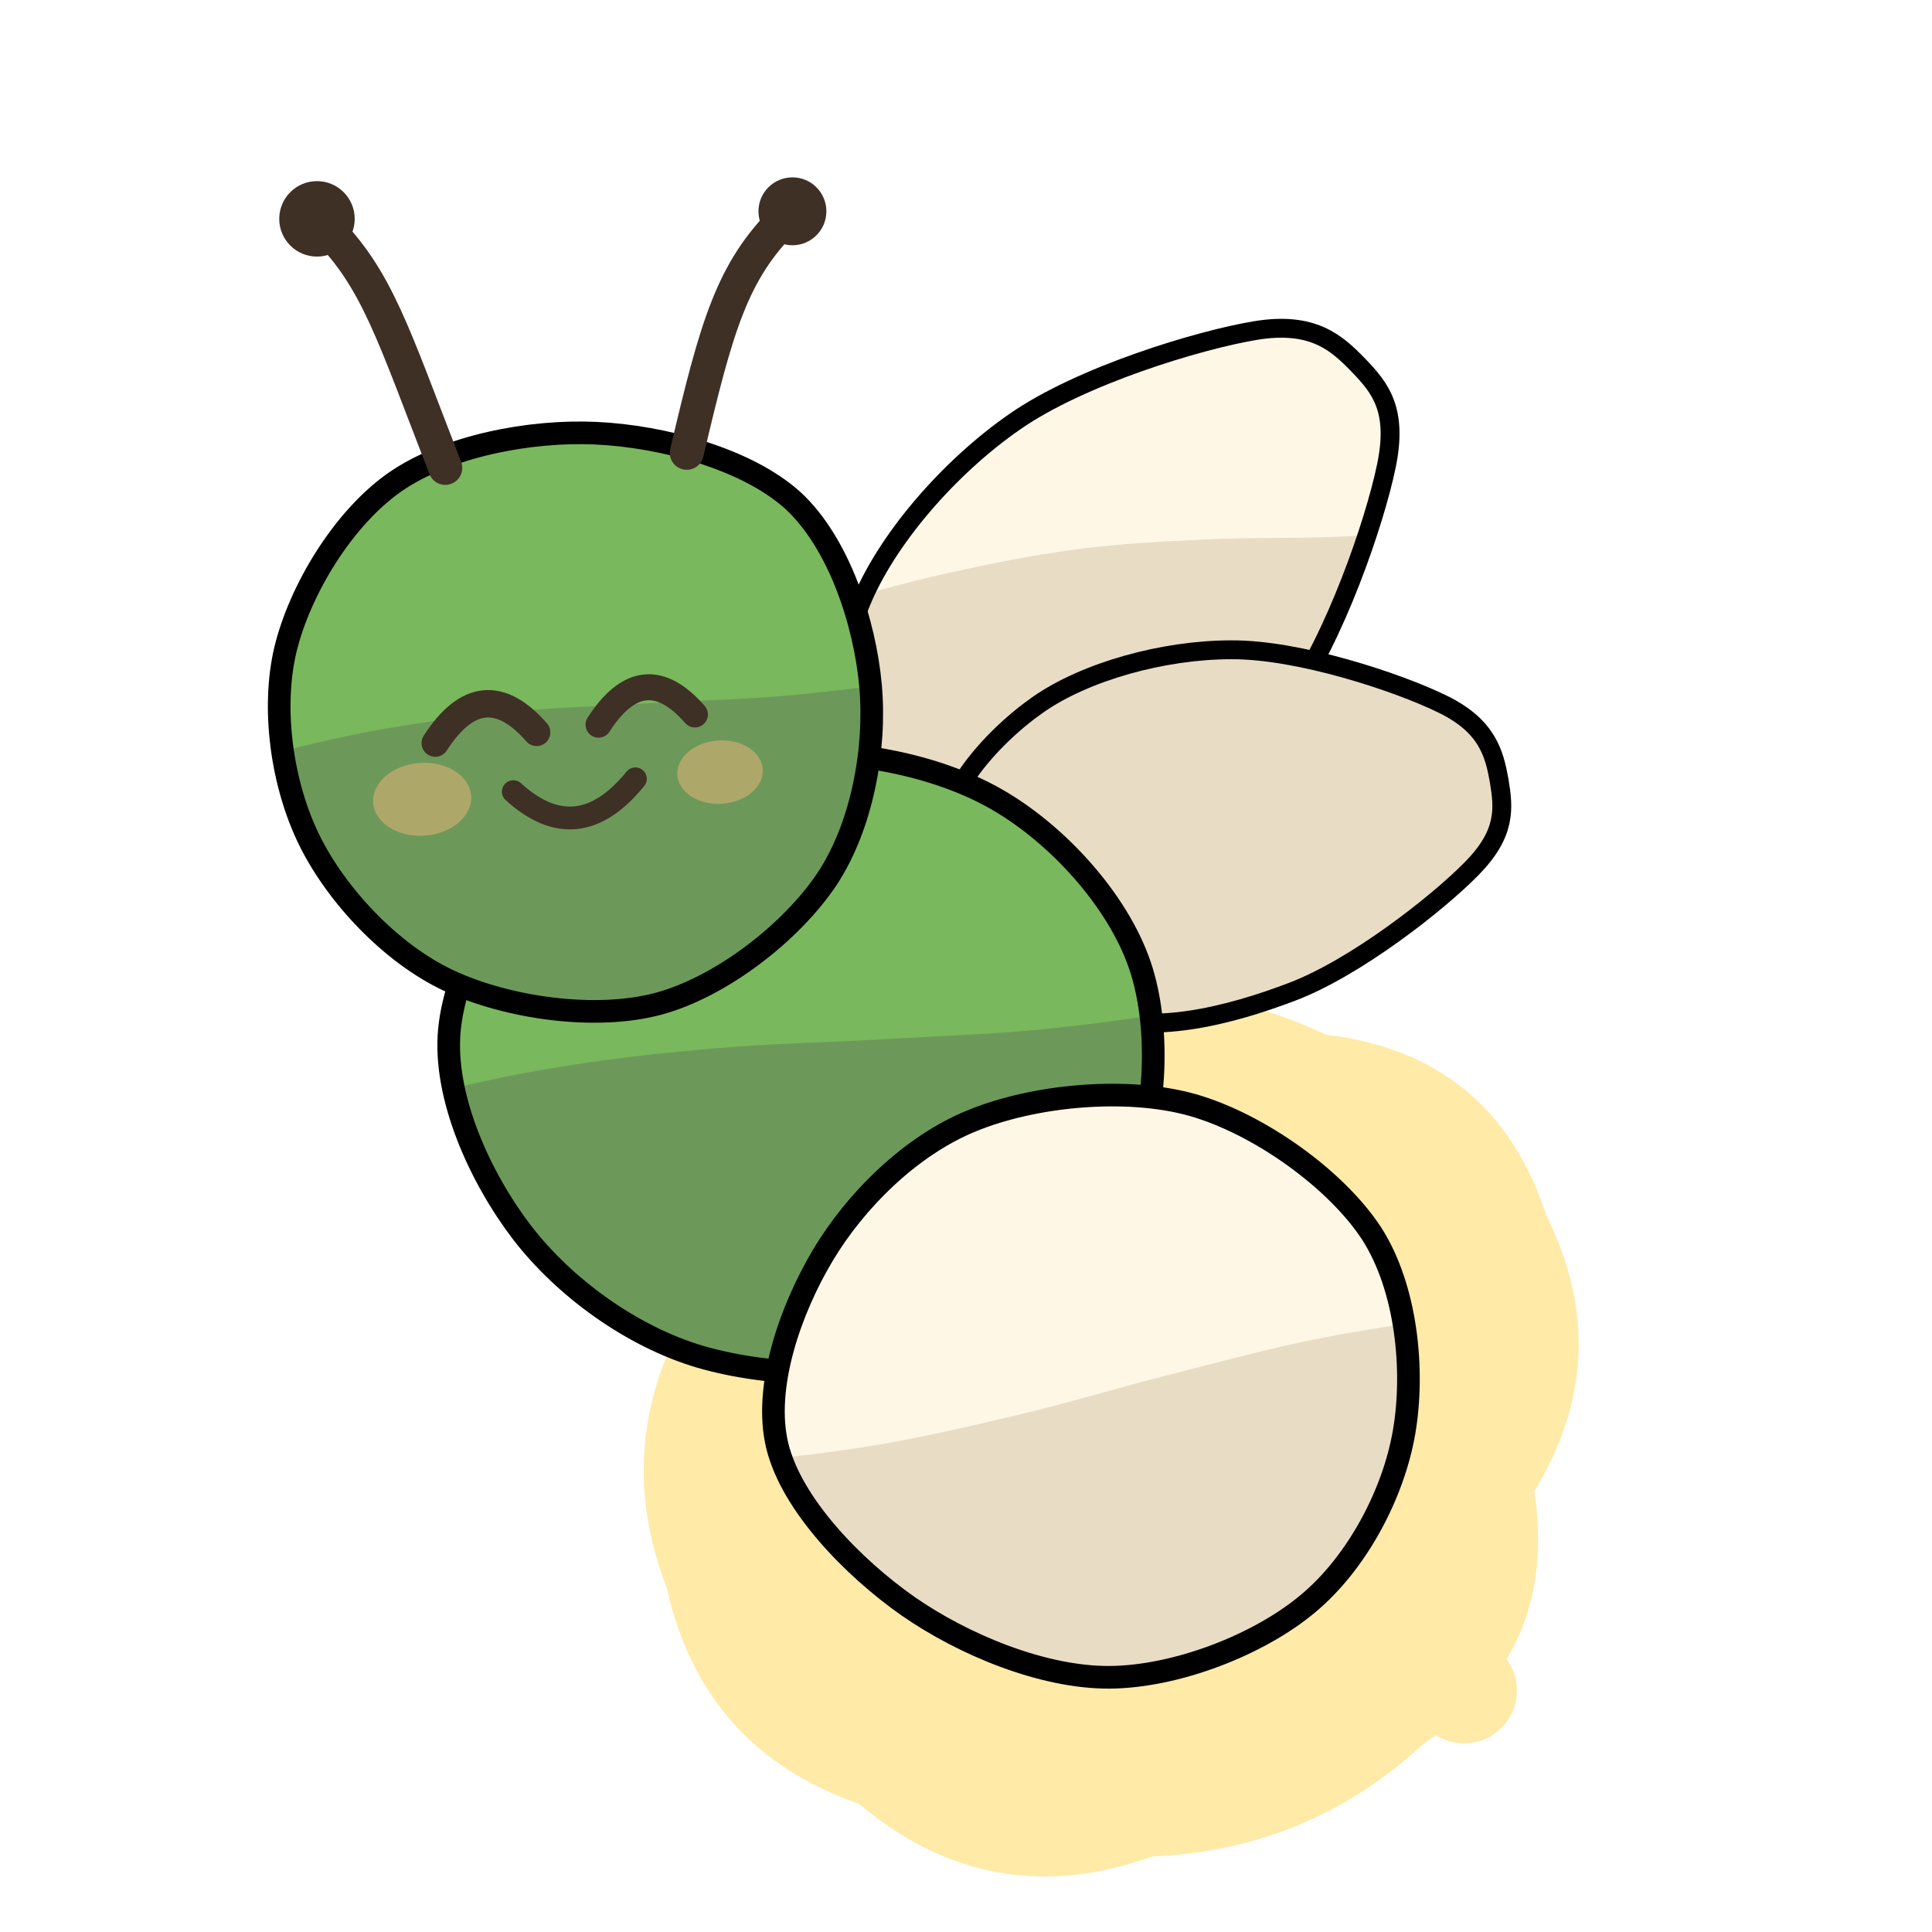
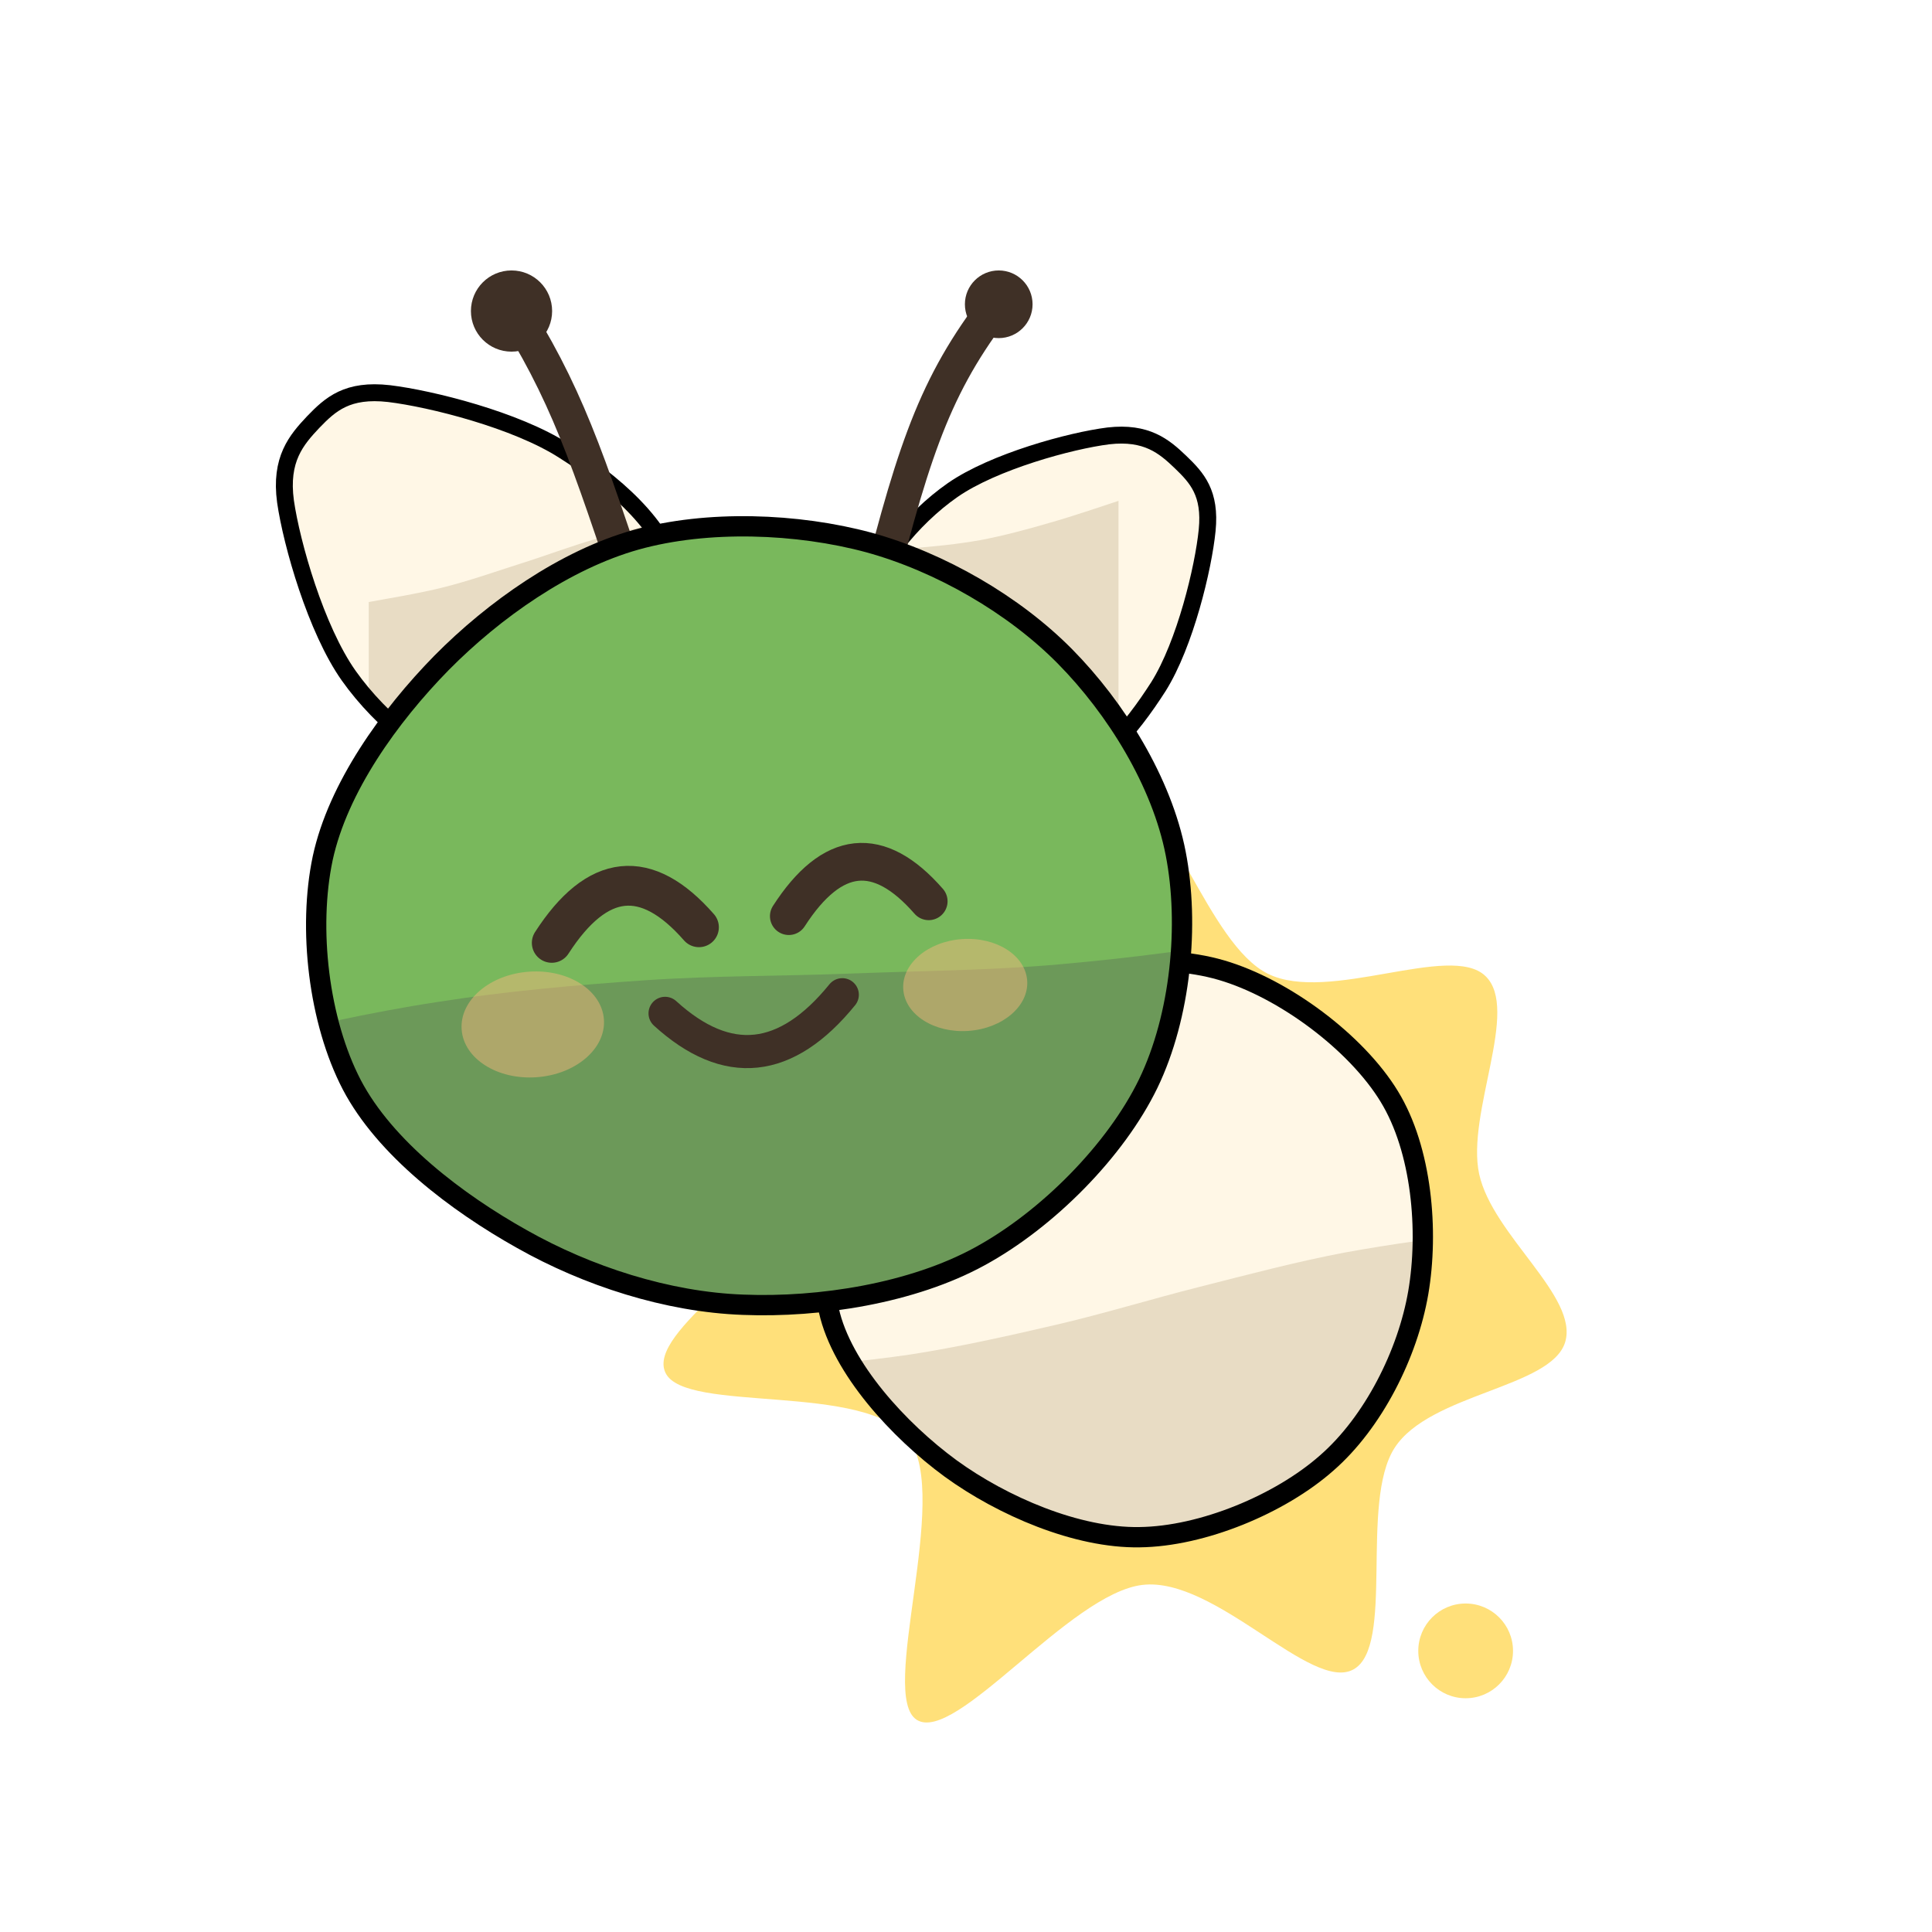
<svg xmlns="http://www.w3.org/2000/svg" width="512" height="512" viewBox="0 0 512 512">
  <defs>
    <clipPath id="k1">
-       <path d="M228.0,214.0 C217.2,202.7 221.1,177.2 228.0,160.1 C234.8,143.1 251.5,123.8 269.0,111.7 C286.4,99.6 317.6,90.1 332.7,87.6 C347.9,85.1 354.2,90.8 360.0,96.8 C365.8,102.8 370.5,108.6 367.4,123.5 C364.3,138.5 353.8,169.1 341.4,186.4 C328.9,203.8 311.7,223.1 292.9,227.7 C274.0,232.3 238.8,225.3 228.0,214.0 Z" />
+       <path d="M386.0,362.1 C382.9,380.2 372.7,400.5 358.9,412.5 C345.2,424.6 322.2,434.2 303.6,434.4 C285.1,434.7 263.1,425.2 247.8,414.1 C232.5,402.9 215.6,384.5 211.8,367.4 C208.0,350.3 215.8,327.4 224.9,311.5 C234.0,295.5 249.4,279.3 266.5,271.8 C283.7,264.4 309.3,261.4 327.8,266.8 C346.3,272.2 367.7,288.2 377.4,304.1 C387.1,319.9 389.1,344.0 386.0,362.1 Z" />
    </clipPath>
    <clipPath id="k2">
-       <path d="M250.0,226.0 C247.6,212.4 262.2,195.8 275.0,186.8 C287.7,177.9 308.4,172.2 326.3,172.2 C344.2,172.1 370.5,180.8 382.3,186.6 C394.2,192.4 396.0,199.7 397.3,206.9 C398.5,214.2 399.2,220.8 390.1,230.1 C381.0,239.4 359.3,256.4 342.5,262.8 C325.7,269.2 304.7,274.6 289.3,268.4 C273.9,262.3 252.4,239.6 250.0,226.0 Z" />
+       <path d="M154.0,206.0 C144.4,215.9 123.3,214.7 109.3,210.3 C95.3,205.9 79.6,193.5 69.9,179.8 C60.2,166.1 53.0,140.8 51.2,128.3 C49.5,115.8 54.4,110.1 59.4,104.8 C64.5,99.5 69.5,95.0 81.8,96.4 C94.2,97.9 119.4,104.2 133.5,113.3 C147.7,122.3 163.3,135.2 166.7,150.6 C170.1,166.1 163.6,196.1 154.0,206.0 Z" />
    </clipPath>
    <clipPath id="k3">
-       <path d="M302.6,257.4 C307.9,274.8 306.3,300.1 297.3,317.0 C288.3,333.9 267.2,351.6 248.6,358.7 C230.0,365.8 204.0,364.9 185.7,359.6 C167.3,354.2 149.5,341.1 138.4,326.7 C127.3,312.2 117.4,290.7 119.1,272.9 C120.8,255.1 134.1,231.9 148.9,219.7 C163.7,207.5 188.2,200.9 207.7,199.7 C227.2,198.6 249.8,203.1 265.6,212.7 C281.5,222.3 297.3,240.0 302.6,257.4 Z" />
+       <path d="M226.0,200.0 C216.9,191.3 217.8,172.3 221.5,159.8 C225.2,147.3 236.2,133.4 248.4,124.9 C260.5,116.5 283.2,110.3 294.4,108.9 C305.7,107.6 310.9,112.0 315.7,116.6 C320.6,121.3 324.7,125.8 323.6,136.8 C322.5,147.9 317.1,170.4 309.2,183.0 C301.2,195.5 289.9,209.4 276.0,212.2 C262.2,215.1 235.1,208.7 226.0,200.0 Z" />
    </clipPath>
    <clipPath id="k4">
-       <path d="M372.1,379.5 C369.3,395.9 359.6,414.2 346.6,425.0 C333.6,435.9 311.7,444.4 294.0,444.5 C276.4,444.6 255.4,435.9 240.7,425.7 C226.0,415.4 209.8,398.7 206.0,383.2 C202.2,367.6 209.5,347.0 218.1,332.6 C226.7,318.2 241.3,303.6 257.6,297.0 C273.9,290.3 298.3,287.9 315.9,292.8 C333.6,297.8 354.1,312.5 363.5,326.9 C372.8,341.4 374.9,363.2 372.1,379.5 Z" />
-     </clipPath>
-     <clipPath id="k5">
-       <path d="M230.7,181.7 C232.2,198.4 228.5,218.8 219.2,232.9 C209.8,247.0 191.2,261.5 174.5,266.0 C157.8,270.5 134.4,267.1 119.0,259.9 C103.6,252.7 89.2,237.3 82.0,222.7 C74.8,208.1 71.9,188.1 75.6,172.3 C79.4,156.4 90.9,137.4 104.6,127.8 C118.4,118.2 140.4,114.0 157.9,114.8 C175.5,115.6 198.0,121.6 210.2,132.7 C222.3,143.9 229.2,165.0 230.7,181.7 Z" />
+       <path d="M314.3,232.3 C318.4,253.3 315.8,280.4 306.2,300.3 C296.6,320.1 276.4,340.5 256.4,351.4 C236.5,362.3 209.1,366.6 186.5,365.7 C164.0,364.9 140.4,357.2 121.1,346.3 C101.8,335.5 80.6,319.4 70.8,300.7 C61.0,281.9 57.8,254.5 62.2,233.7 C66.7,212.9 81.9,191.7 97.3,176.0 C112.8,160.3 133.8,145.5 154.8,139.6 C175.9,133.7 202.5,134.7 223.6,140.4 C244.7,146.2 266.5,158.8 281.6,174.1 C296.7,189.4 310.2,211.2 314.3,232.3 Z" />
    </clipPath>
  </defs>
-   <path d="M280.1,264.1 Q317.3,258.1 351.4,274.2 Q395.9,279.5 409.8,322.1 Q428.4,359.5 406.6,395.2 Q413.2,437.9 377.3,462.1 Q346.8,490.3 305.3,492.0 Q262.4,507.4 227.6,478.0 Q186.2,463.6 176.7,420.8 Q162.5,384.2 181.3,349.6 Q172.9,307.9 206.2,281.4 Q239.0,255.2 280.1,264.1 Z" fill="#ffeaa8" />
-   <path d="M228.0,214.0 C217.2,202.7 221.1,177.2 228.0,160.1 C234.8,143.1 251.5,123.8 269.0,111.7 C286.4,99.6 317.6,90.1 332.7,87.6 C347.9,85.1 354.2,90.8 360.0,96.8 C365.8,102.8 370.5,108.6 367.4,123.5 C364.3,138.5 353.8,169.1 341.4,186.4 C328.9,203.8 311.7,223.1 292.9,227.7 C274.0,232.3 238.8,225.3 228.0,214.0 Z" fill="#fff7e6" />
-   <g clip-path="url(#k1)">
-     <path d="M149.0,174.1 C154.7,173.2 171.7,171.2 183.0,168.9 C194.3,166.7 205.7,163.5 217.0,160.7 C228.3,157.8 239.7,154.4 251.0,151.9 C262.3,149.4 273.7,147.1 285.0,145.6 C296.3,144.1 307.7,143.5 319.0,143.0 C330.3,142.4 341.7,142.7 353.0,142.3 C364.3,141.9 381.3,140.8 387.0,140.5 L387.0,334.0 L149.0,334.0 Z" fill="#e8dcc4" />
-   </g>
-   <path d="M228.0,214.0 C217.2,202.7 221.1,177.2 228.0,160.1 C234.8,143.1 251.5,123.8 269.0,111.7 C286.4,99.6 317.6,90.1 332.7,87.6 C347.9,85.1 354.2,90.8 360.0,96.8 C365.8,102.8 370.5,108.6 367.4,123.5 C364.3,138.5 353.8,169.1 341.4,186.4 C328.9,203.8 311.7,223.1 292.9,227.7 C274.0,232.3 238.8,225.3 228.0,214.0 Z" fill="none" stroke="#000000" stroke-width="5" stroke-linejoin="round" stroke-linecap="round" />
-   <path d="M250.0,226.0 C247.6,212.4 262.2,195.8 275.0,186.8 C287.7,177.9 308.4,172.2 326.3,172.2 C344.2,172.1 370.5,180.8 382.3,186.6 C394.2,192.4 396.0,199.7 397.3,206.9 C398.5,214.2 399.2,220.8 390.1,230.1 C381.0,239.4 359.3,256.4 342.5,262.8 C325.7,269.2 304.7,274.6 289.3,268.4 C273.9,262.3 252.4,239.6 250.0,226.0 Z" fill="#fff7e6" />
-   <g clip-path="url(#k2)">
-     <path d="M171.0,180.4 C176.7,179.0 193.7,174.5 205.0,172.4 C216.3,170.3 227.7,168.8 239.0,167.8 C250.3,166.7 261.7,166.7 273.0,166.3 C284.3,166.0 295.7,166.2 307.0,165.6 C318.3,164.9 329.7,164.1 341.0,162.4 C352.3,160.7 363.7,158.2 375.0,155.6 C386.3,153.0 403.3,148.2 409.0,146.7 L409.0,346.0 L171.0,346.0 Z" fill="#e8dcc4" />
-   </g>
-   <path d="M250.0,226.0 C247.6,212.4 262.2,195.8 275.0,186.8 C287.7,177.9 308.4,172.2 326.3,172.2 C344.2,172.1 370.5,180.8 382.3,186.6 C394.2,192.4 396.0,199.7 397.3,206.9 C398.5,214.2 399.2,220.8 390.1,230.1 C381.0,239.4 359.3,256.4 342.5,262.8 C325.7,269.2 304.7,274.6 289.3,268.4 C273.9,262.3 252.4,239.6 250.0,226.0 Z" fill="none" stroke="#000000" stroke-width="5" stroke-linejoin="round" stroke-linecap="round" />
-   <path d="M302.6,257.4 C307.9,274.8 306.3,300.1 297.3,317.0 C288.3,333.9 267.2,351.6 248.6,358.7 C230.0,365.8 204.0,364.9 185.7,359.6 C167.3,354.2 149.5,341.1 138.4,326.7 C127.3,312.2 117.4,290.7 119.1,272.9 C120.8,255.1 134.1,231.9 148.9,219.7 C163.7,207.5 188.2,200.9 207.7,199.7 C227.2,198.6 249.8,203.1 265.6,212.7 C281.5,222.3 297.3,240.0 302.6,257.4 Z" fill="#79b85c" />
-   <g clip-path="url(#k3)">
-     <path d="M55.6,305.5 C63.0,303.4 85.4,296.9 100.3,293.2 C115.2,289.5 130.1,285.8 145.0,283.3 C159.9,280.7 174.8,279.1 189.7,277.8 C204.6,276.5 219.4,276.3 234.3,275.4 C249.2,274.5 264.1,274.1 279.0,272.5 C293.9,270.9 308.8,268.8 323.7,265.9 C338.6,262.9 361.0,256.8 368.4,255.0 L368.4,532.0 L55.6,532.0 Z" fill="#6c9959" />
-   </g>
-   <path d="M302.6,257.4 C307.9,274.8 306.3,300.1 297.3,317.0 C288.3,333.9 267.2,351.6 248.6,358.7 C230.0,365.8 204.0,364.9 185.7,359.6 C167.3,354.2 149.5,341.1 138.4,326.7 C127.3,312.2 117.4,290.7 119.1,272.9 C120.8,255.1 134.1,231.9 148.9,219.7 C163.7,207.5 188.2,200.9 207.7,199.7 C227.2,198.6 249.8,203.1 265.6,212.7 C281.5,222.3 297.3,240.0 302.6,257.4 Z" fill="none" stroke="#000000" stroke-width="6" stroke-linejoin="round" stroke-linecap="round" />
-   <path d="M372.1,379.5 C369.3,395.9 359.6,414.2 346.6,425.0 C333.6,435.9 311.7,444.4 294.0,444.5 C276.4,444.6 255.4,435.9 240.7,425.7 C226.0,415.4 209.8,398.7 206.0,383.2 C202.2,367.6 209.5,347.0 218.1,332.6 C226.7,318.2 241.3,303.6 257.6,297.0 C273.9,290.3 298.3,287.9 315.9,292.8 C333.6,297.8 354.1,312.5 363.5,326.9 C372.8,341.4 374.9,363.2 372.1,379.5 Z" fill="#fff7e6" />
-   <g clip-path="url(#k4)">
-     <path d="M147.2,389.8 C154.0,389.5 174.4,389.0 188.0,388.0 C201.6,386.9 215.2,385.7 228.8,383.5 C242.4,381.4 256.0,378.2 269.6,375.0 C283.2,371.8 296.8,367.6 310.4,364.2 C324.0,360.7 337.6,357.0 351.2,354.4 C364.8,351.8 378.4,349.8 392.0,348.4 C405.6,346.9 426.0,346.3 432.8,345.8 L432.8,596.0 L147.2,596.0 Z" fill="#e8dcc4" />
-   </g>
-   <path d="M372.1,379.5 C369.3,395.9 359.6,414.2 346.6,425.0 C333.6,435.9 311.7,444.4 294.0,444.5 C276.4,444.6 255.4,435.9 240.7,425.7 C226.0,415.4 209.8,398.7 206.0,383.2 C202.2,367.6 209.5,347.0 218.1,332.6 C226.7,318.2 241.3,303.6 257.6,297.0 C273.9,290.3 298.3,287.9 315.9,292.8 C333.6,297.8 354.1,312.5 363.5,326.9 C372.8,341.4 374.9,363.2 372.1,379.5 Z" fill="none" stroke="#000000" stroke-width="6" stroke-linejoin="round" stroke-linecap="round" />
-   <path d="M230.7,181.7 C232.2,198.4 228.5,218.8 219.2,232.9 C209.8,247.0 191.2,261.5 174.5,266.0 C157.8,270.5 134.4,267.1 119.0,259.9 C103.6,252.7 89.2,237.3 82.0,222.7 C74.8,208.1 71.9,188.1 75.6,172.3 C79.4,156.4 90.9,137.4 104.6,127.8 C118.4,118.2 140.4,114.0 157.9,114.8 C175.5,115.6 198.0,121.6 210.2,132.7 C222.3,143.9 229.2,165.0 230.7,181.7 Z" fill="#79b85c" />
-   <g clip-path="url(#k5)">
-     <path d="M16.0,215.5 C22.5,213.6 41.9,207.8 54.9,204.3 C67.8,200.9 80.8,197.3 93.7,194.7 C106.7,192.1 119.6,190.3 132.6,188.9 C145.5,187.5 158.5,187.2 171.4,186.4 C184.4,185.6 197.3,185.4 210.3,184.2 C223.2,182.9 236.2,181.4 249.1,179.0 C262.1,176.6 281.5,171.3 288.0,169.8 L288.0,418.0 L16.0,418.0 Z" fill="#6c9959" />
-   </g>
-   <path d="M230.7,181.7 C232.2,198.4 228.5,218.8 219.2,232.9 C209.8,247.0 191.2,261.5 174.5,266.0 C157.8,270.5 134.4,267.1 119.0,259.9 C103.6,252.7 89.2,237.3 82.0,222.7 C74.8,208.1 71.9,188.1 75.6,172.3 C79.4,156.4 90.9,137.4 104.6,127.8 C118.4,118.2 140.4,114.0 157.9,114.8 C175.5,115.6 198.0,121.6 210.2,132.7 C222.3,143.9 229.2,165.0 230.7,181.7 Z" fill="none" stroke="#000000" stroke-width="6" stroke-linejoin="round" stroke-linecap="round" />
-   <path d="M118,124 C104,88 100,74 86,60" fill="none" stroke="#3f3026" stroke-width="9" stroke-linejoin="round" stroke-linecap="round" />
-   <path d="M182,120 C190,86 194,72 208,58" fill="none" stroke="#3f3026" stroke-width="9" stroke-linejoin="round" stroke-linecap="round" />
-   <circle cx="84.0" cy="58.0" r="10.0" fill="#3f3026" />
-   <circle cx="210.0" cy="56.0" r="9.0" fill="#3f3026" />
-   <circle cx="388.0" cy="448.0" r="14.0" fill="#ffeaa8" />
-   <g id="face" transform="translate(150.0,194.0) rotate(-4.0) scale(0.42)">
-     <g id="face-blush">
-       <ellipse cx="-93.5" cy="36.0" rx="31" ry="23" fill="#ffb77e" opacity="0.45" />
-       <ellipse cx="95.2" cy="32.0" rx="27" ry="20" fill="#ffb77e" opacity="0.45" />
+   <g transform="translate(29.755,17.872) scale(0.89664)">
+     <path d="M429.4,376.8 C425.2,390.3 389.4,391.9 379.0,408.0 C368.6,424.2 379.2,466.8 366.8,473.5 C354.4,480.3 326.0,446.0 304.5,448.5 C283.0,451.0 249.3,495.5 237.8,488.4 C226.3,481.2 247.9,422.6 235.5,405.5 C223.1,388.4 169.2,398.0 163.5,385.8 C157.7,373.6 197.2,352.1 200.9,332.3 C204.5,312.5 175.3,276.7 185.3,267.0 C195.2,257.3 241.6,282.7 260.5,274.1 C279.3,265.5 285.0,216.7 298.5,215.7 C312.1,214.6 323.7,259.1 341.6,267.9 C359.5,276.7 395.4,258.6 405.8,268.5 C416.2,278.3 400.1,309.1 404.0,327.1 C408.0,345.2 433.5,363.3 429.4,376.8 Z" fill="#ffe07a" />
+     <path d="M386.0,362.1 C382.9,380.2 372.7,400.5 358.9,412.5 C345.2,424.6 322.2,434.2 303.6,434.4 C285.1,434.7 263.1,425.2 247.8,414.1 C232.5,402.9 215.6,384.5 211.8,367.4 C208.0,350.3 215.8,327.4 224.9,311.5 C234.0,295.5 249.4,279.3 266.5,271.8 C283.7,264.4 309.3,261.4 327.8,266.8 C346.3,272.2 367.7,288.2 377.4,304.1 C387.1,319.9 389.1,344.0 386.0,362.1 Z" fill="#fff7e6" />
+     <g clip-path="url(#k1)">
+       <path d="M150.4,385.9 C157.5,385.7 178.9,385.5 193.1,384.6 C207.4,383.7 221.6,382.5 235.9,380.4 C250.1,378.2 264.4,375.0 278.6,371.7 C292.9,368.4 307.1,364.0 321.4,360.4 C335.6,356.8 349.9,353.0 364.1,350.3 C378.4,347.7 392.6,345.7 406.9,344.4 C421.1,343.0 442.5,342.7 449.6,342.3 L449.6,602.0 L150.4,602.0 Z" fill="#e8dcc4" />
    </g>
-     <g id="face-neutral" display="none">
-       <g id="face-neutral-eyes">
-         <g transform="translate(-50.0,-8.0)">
-           <ellipse cx="0" cy="0" rx="26.0" ry="30.0" fill="#3f3026" transform="rotate(-7)" />
+     <path d="M386.0,362.1 C382.9,380.2 372.7,400.5 358.9,412.5 C345.2,424.6 322.2,434.2 303.6,434.4 C285.1,434.7 263.1,425.2 247.8,414.1 C232.5,402.9 215.6,384.5 211.8,367.4 C208.0,350.3 215.8,327.4 224.9,311.5 C234.0,295.5 249.4,279.3 266.5,271.8 C283.7,264.4 309.3,261.4 327.8,266.8 C346.3,272.2 367.7,288.2 377.4,304.1 C387.1,319.9 389.1,344.0 386.0,362.1 Z" fill="none" stroke="#000000" stroke-width="6" stroke-linejoin="round" stroke-linecap="round" />
+     <path d="M154.0,206.0 C144.4,215.9 123.3,214.7 109.3,210.3 C95.3,205.9 79.6,193.5 69.9,179.8 C60.2,166.1 53.0,140.8 51.2,128.3 C49.5,115.8 54.4,110.1 59.4,104.8 C64.5,99.5 69.5,95.0 81.8,96.4 C94.2,97.9 119.4,104.2 133.5,113.3 C147.7,122.3 163.3,135.2 166.7,150.6 C170.1,166.1 163.6,196.1 154.0,206.0 Z" fill="#fff7e6" />
+     <g clip-path="url(#k2)">
+       <path d="M75.8,158.0 C79.5,157.3 90.7,155.5 98.1,153.6 C105.6,151.7 113.0,149.1 120.5,146.7 C127.9,144.4 135.4,141.5 142.8,139.4 C150.3,137.3 157.7,135.4 165.2,134.1 C172.6,132.9 180.1,132.3 187.5,131.8 C195.0,131.2 202.4,131.4 209.9,131.0 C217.3,130.6 228.5,129.6 232.2,129.3 L232.2,295.7 L75.8,295.7 Z" fill="#e8dcc4" />
+     </g>
+     <path d="M154.0,206.0 C144.4,215.9 123.3,214.7 109.3,210.3 C95.3,205.9 79.6,193.5 69.9,179.8 C60.2,166.1 53.0,140.8 51.2,128.3 C49.5,115.8 54.4,110.1 59.4,104.8 C64.5,99.5 69.5,95.0 81.8,96.4 C94.2,97.9 119.4,104.2 133.5,113.3 C147.7,122.3 163.3,135.2 166.7,150.6 C170.1,166.1 163.6,196.1 154.0,206.0 Z" fill="none" stroke="#000000" stroke-width="5" stroke-linejoin="round" stroke-linecap="round" />
+     <path d="M226.0,200.0 C216.9,191.3 217.8,172.3 221.5,159.8 C225.2,147.3 236.2,133.4 248.4,124.9 C260.5,116.5 283.2,110.3 294.4,108.9 C305.7,107.6 310.9,112.0 315.7,116.6 C320.6,121.3 324.7,125.8 323.6,136.8 C322.5,147.9 317.1,170.4 309.2,183.0 C301.2,195.5 289.9,209.4 276.0,212.2 C262.2,215.1 235.1,208.7 226.0,200.0 Z" fill="#fff7e6" />
+     <g clip-path="url(#k3)">
+       <path d="M154.6,153.5 C158.0,152.5 168.2,149.2 175.0,147.6 C181.8,146.1 188.6,144.9 195.4,144.1 C202.2,143.3 209.0,143.2 215.8,142.9 C222.6,142.5 229.4,142.7 236.2,142.1 C243.0,141.6 249.8,140.9 256.6,139.7 C263.4,138.4 270.2,136.6 277.0,134.6 C283.8,132.7 294.0,129.2 297.4,128.1 L297.4,279.3 L154.6,279.3 Z" fill="#e8dcc4" />
+     </g>
+     <path d="M226.0,200.0 C216.9,191.3 217.8,172.3 221.5,159.8 C225.2,147.3 236.2,133.4 248.4,124.9 C260.5,116.5 283.2,110.3 294.4,108.9 C305.7,107.6 310.9,112.0 315.7,116.6 C320.6,121.3 324.7,125.8 323.6,136.8 C322.5,147.9 317.1,170.4 309.2,183.0 C301.2,195.5 289.9,209.4 276.0,212.2 C262.2,215.1 235.1,208.7 226.0,200.0 Z" fill="none" stroke="#000000" stroke-width="5" stroke-linejoin="round" stroke-linecap="round" />
+     <path d="M158,168 C142,120 136,100 120,74" fill="none" stroke="#3f3026" stroke-width="10" stroke-linejoin="round" stroke-linecap="round" />
+     <path d="M224,164 C236,116 242,96 260,72" fill="none" stroke="#3f3026" stroke-width="10" stroke-linejoin="round" stroke-linecap="round" />
+     <circle cx="118.0" cy="72.0" r="12.0" fill="#3f3026" />
+     <circle cx="262.0" cy="70.0" r="10.0" fill="#3f3026" />
+     <path d="M314.3,232.3 C318.4,253.3 315.8,280.4 306.2,300.3 C296.6,320.1 276.4,340.5 256.4,351.4 C236.5,362.3 209.1,366.6 186.5,365.7 C164.0,364.9 140.4,357.2 121.1,346.3 C101.8,335.5 80.6,319.4 70.8,300.7 C61.0,281.9 57.8,254.5 62.2,233.7 C66.7,212.9 81.9,191.7 97.3,176.0 C112.8,160.3 133.8,145.5 154.8,139.6 C175.9,133.7 202.5,134.7 223.6,140.4 C244.7,146.2 266.5,158.8 281.6,174.1 C296.7,189.4 310.2,211.2 314.3,232.3 Z" fill="#79b85c" />
+     <g clip-path="url(#k4)">
+       <path d="M-26.2,304.7 C-16.0,302.0 14.6,293.5 35.0,288.8 C55.4,284.0 75.8,279.3 96.2,276.2 C116.6,273.0 137.0,271.2 157.4,269.8 C177.8,268.4 198.2,268.6 218.6,267.8 C239.0,267.0 259.4,266.9 279.8,265.1 C300.2,263.3 320.6,260.7 341.0,257.1 C361.4,253.4 392.0,245.5 402.2,243.2 L402.2,604.0 L-26.2,604.0 Z" fill="#6c9959" />
+     </g>
+     <path d="M314.3,232.3 C318.4,253.3 315.8,280.4 306.2,300.3 C296.6,320.1 276.4,340.5 256.4,351.4 C236.5,362.3 209.1,366.6 186.5,365.7 C164.0,364.9 140.4,357.2 121.1,346.3 C101.8,335.5 80.6,319.4 70.8,300.7 C61.0,281.9 57.8,254.5 62.2,233.7 C66.7,212.9 81.9,191.7 97.3,176.0 C112.8,160.3 133.8,145.5 154.8,139.6 C175.9,133.7 202.5,134.7 223.6,140.4 C244.7,146.2 266.5,158.8 281.6,174.1 C296.7,189.4 310.2,211.2 314.3,232.3 Z" fill="none" stroke="#000000" stroke-width="6" stroke-linejoin="round" stroke-linecap="round" />
+     <circle cx="400.0" cy="468.0" r="14.0" fill="#ffe07a" />
+     <g id="face" transform="translate(186.0,254.0) rotate(-4.0) scale(0.68)">
+       <g id="face-blush">
+         <ellipse cx="-93.5" cy="36.0" rx="31" ry="23" fill="#ffb77e" opacity="0.45" />
+         <ellipse cx="95.2" cy="32.0" rx="27" ry="20" fill="#ffb77e" opacity="0.45" />
+       </g>
+       <g id="face-neutral" display="none">
+         <g id="face-neutral-eyes">
+           <g transform="translate(-50.0,-8.0)">
+             <ellipse cx="0" cy="0" rx="26.0" ry="30.0" fill="#3f3026" transform="rotate(-7)" />
+           </g>
+           <g transform="translate(52.0,-12.0)">
+             <ellipse cx="0" cy="0" rx="24.7" ry="28.5" fill="#3f3026" transform="rotate(6)" />
+           </g>
        </g>
-         <g transform="translate(52.0,-12.0)">
-           <ellipse cx="0" cy="0" rx="24.7" ry="28.5" fill="#3f3026" transform="rotate(6)" />
+         <g id="face-neutral-mouth">
+           <path d="M-23.2,42.4 Q2.0,58.6 29.0,39.7" fill="none" stroke="#3f3026" stroke-width="13.5" stroke-linejoin="round" stroke-linecap="round" />
        </g>
      </g>
-       <g id="face-neutral-mouth">
-         <path d="M-23.2,42.4 Q2.0,58.6 29.0,39.7" fill="none" stroke="#3f3026" stroke-width="13.5" stroke-linejoin="round" stroke-linecap="round" />
-       </g>
-     </g>
-     <g id="face-happy">
-       <g id="face-happy-eyes">
-         <g transform="translate(-50.0,-8.0)">
-           <path d="M-32.8,9.2 Q0.0,-34.6 31.5,6.9" fill="none" stroke="#3f3026" stroke-width="17.3" stroke-linejoin="round" stroke-linecap="round" />
+       <g id="face-happy">
+         <g id="face-happy-eyes">
+           <g transform="translate(-50.0,-8.0)">
+             <path d="M-32.8,9.2 Q0.0,-34.6 31.5,6.9" fill="none" stroke="#3f3026" stroke-width="17.3" stroke-linejoin="round" stroke-linecap="round" />
+           </g>
+           <g transform="translate(52.0,-12.0)">
+             <path d="M-31.2,8.8 Q0.0,-32.9 29.9,6.6" fill="none" stroke="#3f3026" stroke-width="16.4" stroke-linejoin="round" stroke-linecap="round" />
+           </g>
        </g>
-         <g transform="translate(52.0,-12.0)">
-           <path d="M-31.2,8.8 Q0.0,-32.9 29.9,6.6" fill="none" stroke="#3f3026" stroke-width="16.4" stroke-linejoin="round" stroke-linecap="round" />
+         <g id="face-happy-mouth">
+           <path d="M-35.8,35.2 Q2.0,74.8 41.6,32.5" fill="none" stroke="#3f3026" stroke-width="14.4" stroke-linejoin="round" stroke-linecap="round" />
        </g>
      </g>
-       <g id="face-happy-mouth">
-         <path d="M-35.8,35.2 Q2.0,74.8 41.6,32.5" fill="none" stroke="#3f3026" stroke-width="14.4" stroke-linejoin="round" stroke-linecap="round" />
-       </g>
-     </g>
-     <g id="face-delighted" display="none">
-       <g id="face-delighted-eyes">
-         <g transform="translate(-50.0,-8.0)">
-           <path d="M-32.8,9.2 Q0.0,-34.6 31.5,6.9" fill="none" stroke="#3f3026" stroke-width="17.3" stroke-linejoin="round" stroke-linecap="round" />
+       <g id="face-delighted" display="none">
+         <g id="face-delighted-eyes">
+           <g transform="translate(-50.0,-8.0)">
+             <path d="M-32.8,9.2 Q0.0,-34.6 31.5,6.9" fill="none" stroke="#3f3026" stroke-width="17.3" stroke-linejoin="round" stroke-linecap="round" />
+           </g>
+           <g transform="translate(52.0,-12.0)">
+             <path d="M-31.2,8.8 Q0.0,-32.9 29.9,6.6" fill="none" stroke="#3f3026" stroke-width="16.4" stroke-linejoin="round" stroke-linecap="round" />
+           </g>
        </g>
-         <g transform="translate(52.0,-12.0)">
-           <path d="M-31.2,8.8 Q0.0,-32.9 29.9,6.6" fill="none" stroke="#3f3026" stroke-width="16.4" stroke-linejoin="round" stroke-linecap="round" />
+         <g id="face-delighted-mouth">
+           <path d="M-41.2,29.8 Q2.0,37.0 45.2,24.4 Q44.3,91.0 2.0,94.6 Q-40.3,89.2 -41.2,29.8 Z" fill="#3f3026" />
+           <path d="M-36.7,34.3 Q2.0,40.6 40.7,28.9 L38.9,46.9 Q2.0,56.8 -34.9,50.5 Z" fill="#fff7e6" />
+           <ellipse cx="3.8" cy="76.6" rx="18.0" ry="11.7" fill="#d96a62" />
        </g>
      </g>
-       <g id="face-delighted-mouth">
-         <path d="M-41.2,29.8 Q2.0,37.0 45.2,24.4 Q44.3,91.0 2.0,94.6 Q-40.3,89.2 -41.2,29.8 Z" fill="#3f3026" />
-         <path d="M-36.7,34.3 Q2.0,40.6 40.7,28.9 L38.9,46.9 Q2.0,56.8 -34.9,50.5 Z" fill="#fff7e6" />
-         <ellipse cx="3.8" cy="76.6" rx="18.0" ry="11.7" fill="#d96a62" />
-       </g>
-     </g>
-     <g id="face-sleepy" display="none">
-       <g id="face-sleepy-brows">
-         <path d="M-72,-56 Q-50,-48 -28,-58" fill="none" stroke="#6b5342" stroke-width="26.19" stroke-linejoin="round" stroke-linecap="round" />
-       </g>
-       <g id="face-sleepy-eyes">
-         <g transform="translate(-50.0,-8.0)">
-           <path d="M-32.8,-9.2 Q0.0,20.8 31.5,-11.5" fill="none" stroke="#3f3026" stroke-width="17.3" stroke-linejoin="round" stroke-linecap="round" />
+       <g id="face-sleepy" display="none">
+         <g id="face-sleepy-brows">
+           <path d="M-72,-56 Q-50,-48 -28,-58" fill="none" stroke="#6b5342" stroke-width="16.18" stroke-linejoin="round" stroke-linecap="round" />
        </g>
-         <g transform="translate(52.0,-12.0)">
-           <path d="M-31.2,-8.8 Q0.0,19.7 29.9,-11.0" fill="none" stroke="#3f3026" stroke-width="16.4" stroke-linejoin="round" stroke-linecap="round" />
+         <g id="face-sleepy-eyes">
+           <g transform="translate(-50.0,-8.0)">
+             <path d="M-32.8,-9.2 Q0.0,20.8 31.5,-11.5" fill="none" stroke="#3f3026" stroke-width="17.3" stroke-linejoin="round" stroke-linecap="round" />
+           </g>
+           <g transform="translate(52.0,-12.0)">
+             <path d="M-31.2,-8.8 Q0.0,19.7 29.9,-11.0" fill="none" stroke="#3f3026" stroke-width="16.4" stroke-linejoin="round" stroke-linecap="round" />
+           </g>
+         </g>
+         <g id="face-sleepy-mouth">
+           <ellipse cx="2.0" cy="49.6" rx="13.5" ry="16.2" fill="#3f3026" />
        </g>
      </g>
-       <g id="face-sleepy-mouth">
-         <ellipse cx="2.0" cy="49.6" rx="13.5" ry="16.2" fill="#3f3026" />
-       </g>
-     </g>
-     <g id="face-surprised" display="none">
-       <g id="face-surprised-brows">
-         <path d="M-72,-64 Q-50,-84 -28,-66" fill="none" stroke="#6b5342" stroke-width="26.19" stroke-linejoin="round" stroke-linecap="round" />
-         <path d="M31,-70 Q53,-91 75,-72" fill="none" stroke="#6b5342" stroke-width="26.19" stroke-linejoin="round" stroke-linecap="round" />
-       </g>
-       <g id="face-surprised-eyes">
-         <g transform="translate(-50.0,-8.0)">
-           <ellipse cx="0" cy="0" rx="30.1" ry="35.8" fill="#3f3026" />
-           <ellipse cx="-9.6" cy="-13.8" rx="9.6" ry="10.4" fill="#fff7e6" />
+       <g id="face-surprised" display="none">
+         <g id="face-surprised-brows">
+           <path d="M-72,-64 Q-50,-84 -28,-66" fill="none" stroke="#6b5342" stroke-width="16.18" stroke-linejoin="round" stroke-linecap="round" />
+           <path d="M31,-70 Q53,-91 75,-72" fill="none" stroke="#6b5342" stroke-width="16.18" stroke-linejoin="round" stroke-linecap="round" />
        </g>
-         <g transform="translate(52.0,-12.0)">
-           <ellipse cx="0" cy="0" rx="28.6" ry="34.0" fill="#3f3026" />
-           <ellipse cx="-9.1" cy="-13.2" rx="9.2" ry="9.9" fill="#fff7e6" />
+         <g id="face-surprised-eyes">
+           <g transform="translate(-50.0,-8.0)">
+             <ellipse cx="0" cy="0" rx="30.1" ry="35.8" fill="#3f3026" />
+             <ellipse cx="-9.6" cy="-13.8" rx="9.6" ry="10.4" fill="#fff7e6" />
+           </g>
+           <g transform="translate(52.0,-12.0)">
+             <ellipse cx="0" cy="0" rx="28.6" ry="34.0" fill="#3f3026" />
+             <ellipse cx="-9.1" cy="-13.2" rx="9.2" ry="9.9" fill="#fff7e6" />
+           </g>
+         </g>
+         <g id="face-surprised-mouth">
+           <ellipse cx="2.9" cy="53.2" rx="18.0" ry="24.3" fill="#3f3026" />
        </g>
      </g>
-       <g id="face-surprised-mouth">
-         <ellipse cx="2.9" cy="53.2" rx="18.0" ry="24.3" fill="#3f3026" />
-       </g>
-     </g>
-     <g id="face-mischief" display="none">
-       <g id="face-mischief-brows">
-         <path d="M-74,-60 L-28,-44" fill="none" stroke="#6b5342" stroke-width="26.19" stroke-linejoin="round" stroke-linecap="round" />
-         <path d="M75,-66 L31,-50" fill="none" stroke="#6b5342" stroke-width="26.19" stroke-linejoin="round" stroke-linecap="round" />
-       </g>
-       <g id="face-mischief-eyes">
-         <g transform="translate(-50.0,-8.0)">
-           <path d="M-28.7,-19.6 L28.7,-19.6 Q28.7,19.6 0.0,19.6 Q-28.7,19.6 -28.7,-19.6 Z" fill="#3f3026" />
+       <g id="face-mischief" display="none">
+         <g id="face-mischief-brows">
+           <path d="M-74,-60 L-28,-44" fill="none" stroke="#6b5342" stroke-width="16.18" stroke-linejoin="round" stroke-linecap="round" />
+           <path d="M75,-66 L31,-50" fill="none" stroke="#6b5342" stroke-width="16.18" stroke-linejoin="round" stroke-linecap="round" />
        </g>
-         <g transform="translate(52.0,-12.0)">
-           <path d="M-27.3,-18.6 L27.3,-18.6 Q27.3,18.6 0.0,18.6 Q-27.3,18.6 -27.3,-18.6 Z" fill="#3f3026" />
+         <g id="face-mischief-eyes">
+           <g transform="translate(-50.0,-8.0)">
+             <path d="M-28.7,-19.6 L28.7,-19.6 Q28.7,19.6 0.0,19.6 Q-28.7,19.6 -28.7,-19.6 Z" fill="#3f3026" />
+           </g>
+           <g transform="translate(52.0,-12.0)">
+             <path d="M-27.3,-18.6 L27.3,-18.6 Q27.3,18.6 0.0,18.6 Q-27.3,18.6 -27.3,-18.6 Z" fill="#3f3026" />
+           </g>
+         </g>
+         <g id="face-mischief-mouth">
+           <path d="M-34.0,49.6 Q0.2,49.6 41.6,22.6" fill="none" stroke="#3f3026" stroke-width="13.5" stroke-linejoin="round" stroke-linecap="round" />
        </g>
      </g>
-       <g id="face-mischief-mouth">
-         <path d="M-34.0,49.6 Q0.2,49.6 41.6,22.6" fill="none" stroke="#3f3026" stroke-width="13.5" stroke-linejoin="round" stroke-linecap="round" />
-       </g>
-     </g>
-     <g id="face-blink" display="none">
-       <g id="face-blink-eyes">
-         <g transform="translate(-50.0,-8.0)">
-           <path d="M-35.6,2.3 Q0.0,-6.9 34.2,1.2" fill="none" stroke="#3f3026" stroke-width="18.5" stroke-linejoin="round" stroke-linecap="round" />
+       <g id="face-blink" display="none">
+         <g id="face-blink-eyes">
+           <g transform="translate(-50.0,-8.0)">
+             <path d="M-35.6,2.3 Q0.0,-6.9 34.2,1.2" fill="none" stroke="#3f3026" stroke-width="18.5" stroke-linejoin="round" stroke-linecap="round" />
+           </g>
+           <g transform="translate(52.0,-12.0)">
+             <path d="M-33.8,2.2 Q0.0,-6.6 32.5,1.1" fill="none" stroke="#3f3026" stroke-width="17.5" stroke-linejoin="round" stroke-linecap="round" />
+           </g>
        </g>
-         <g transform="translate(52.0,-12.0)">
-           <path d="M-33.8,2.2 Q0.0,-6.6 32.5,1.1" fill="none" stroke="#3f3026" stroke-width="17.5" stroke-linejoin="round" stroke-linecap="round" />
+         <g id="face-blink-mouth">
+           <path d="M-23.2,42.4 Q2.0,58.6 29.0,39.7" fill="none" stroke="#3f3026" stroke-width="13.5" stroke-linejoin="round" stroke-linecap="round" />
        </g>
-       </g>
-       <g id="face-blink-mouth">
-         <path d="M-23.2,42.4 Q2.0,58.6 29.0,39.7" fill="none" stroke="#3f3026" stroke-width="13.5" stroke-linejoin="round" stroke-linecap="round" />
      </g>
    </g>
  </g>
</svg>
